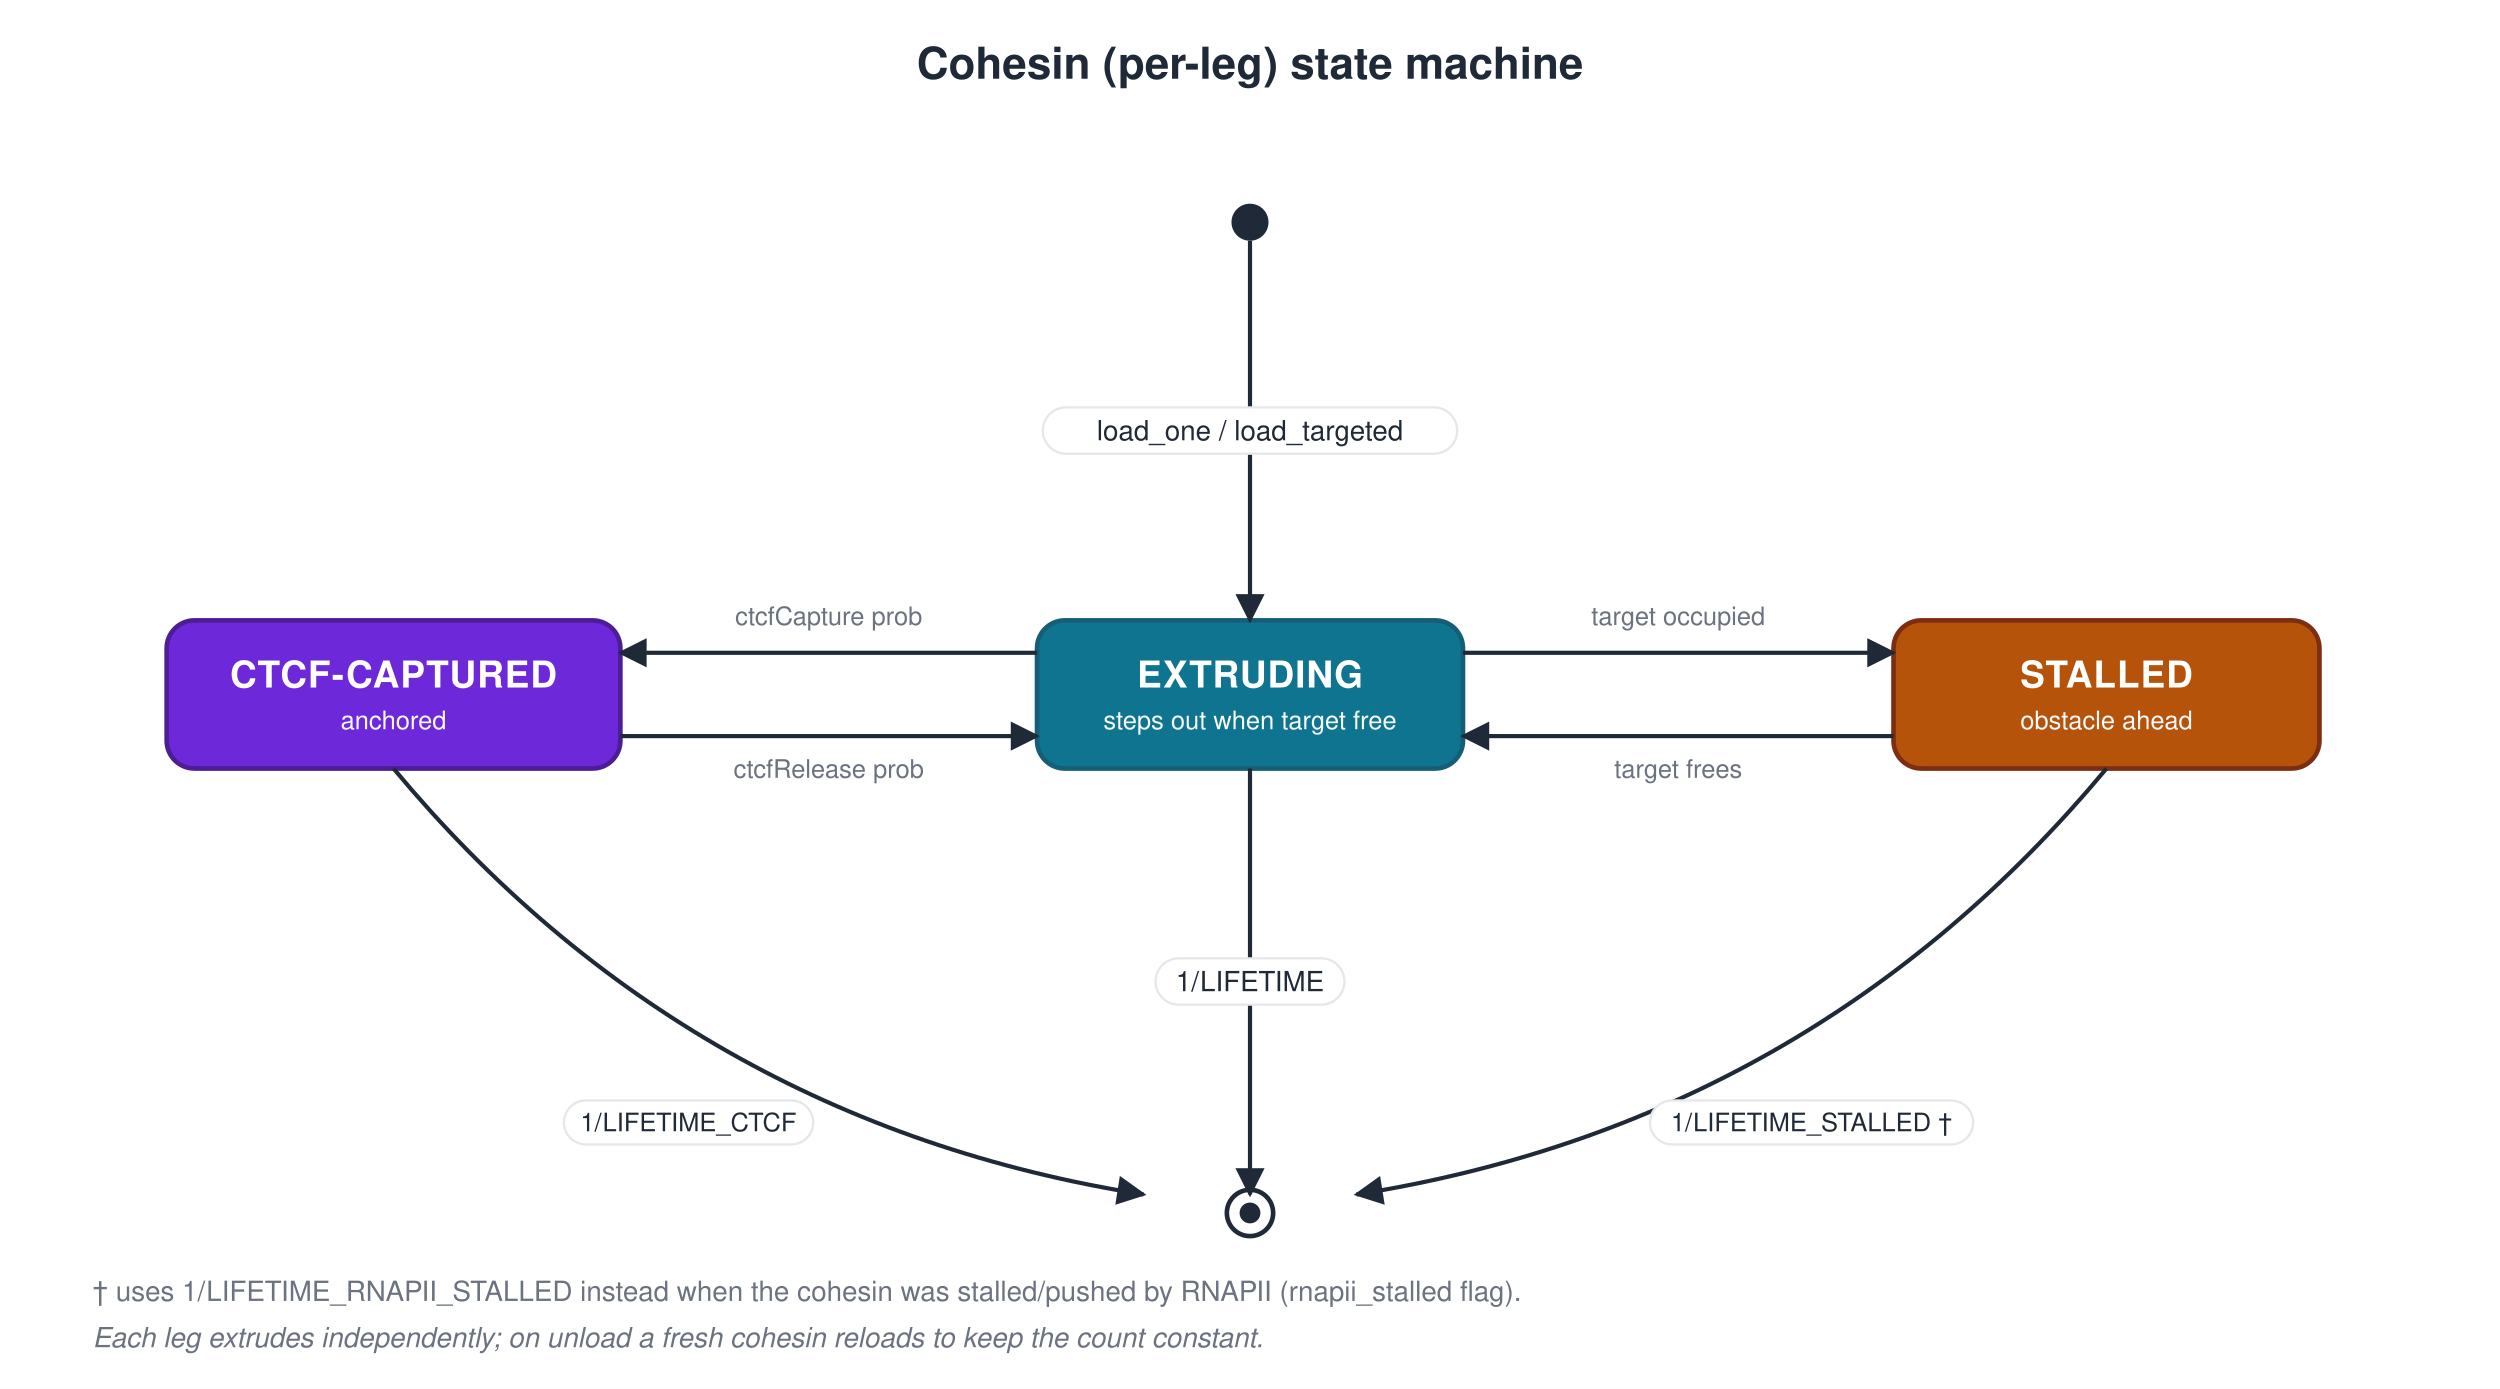
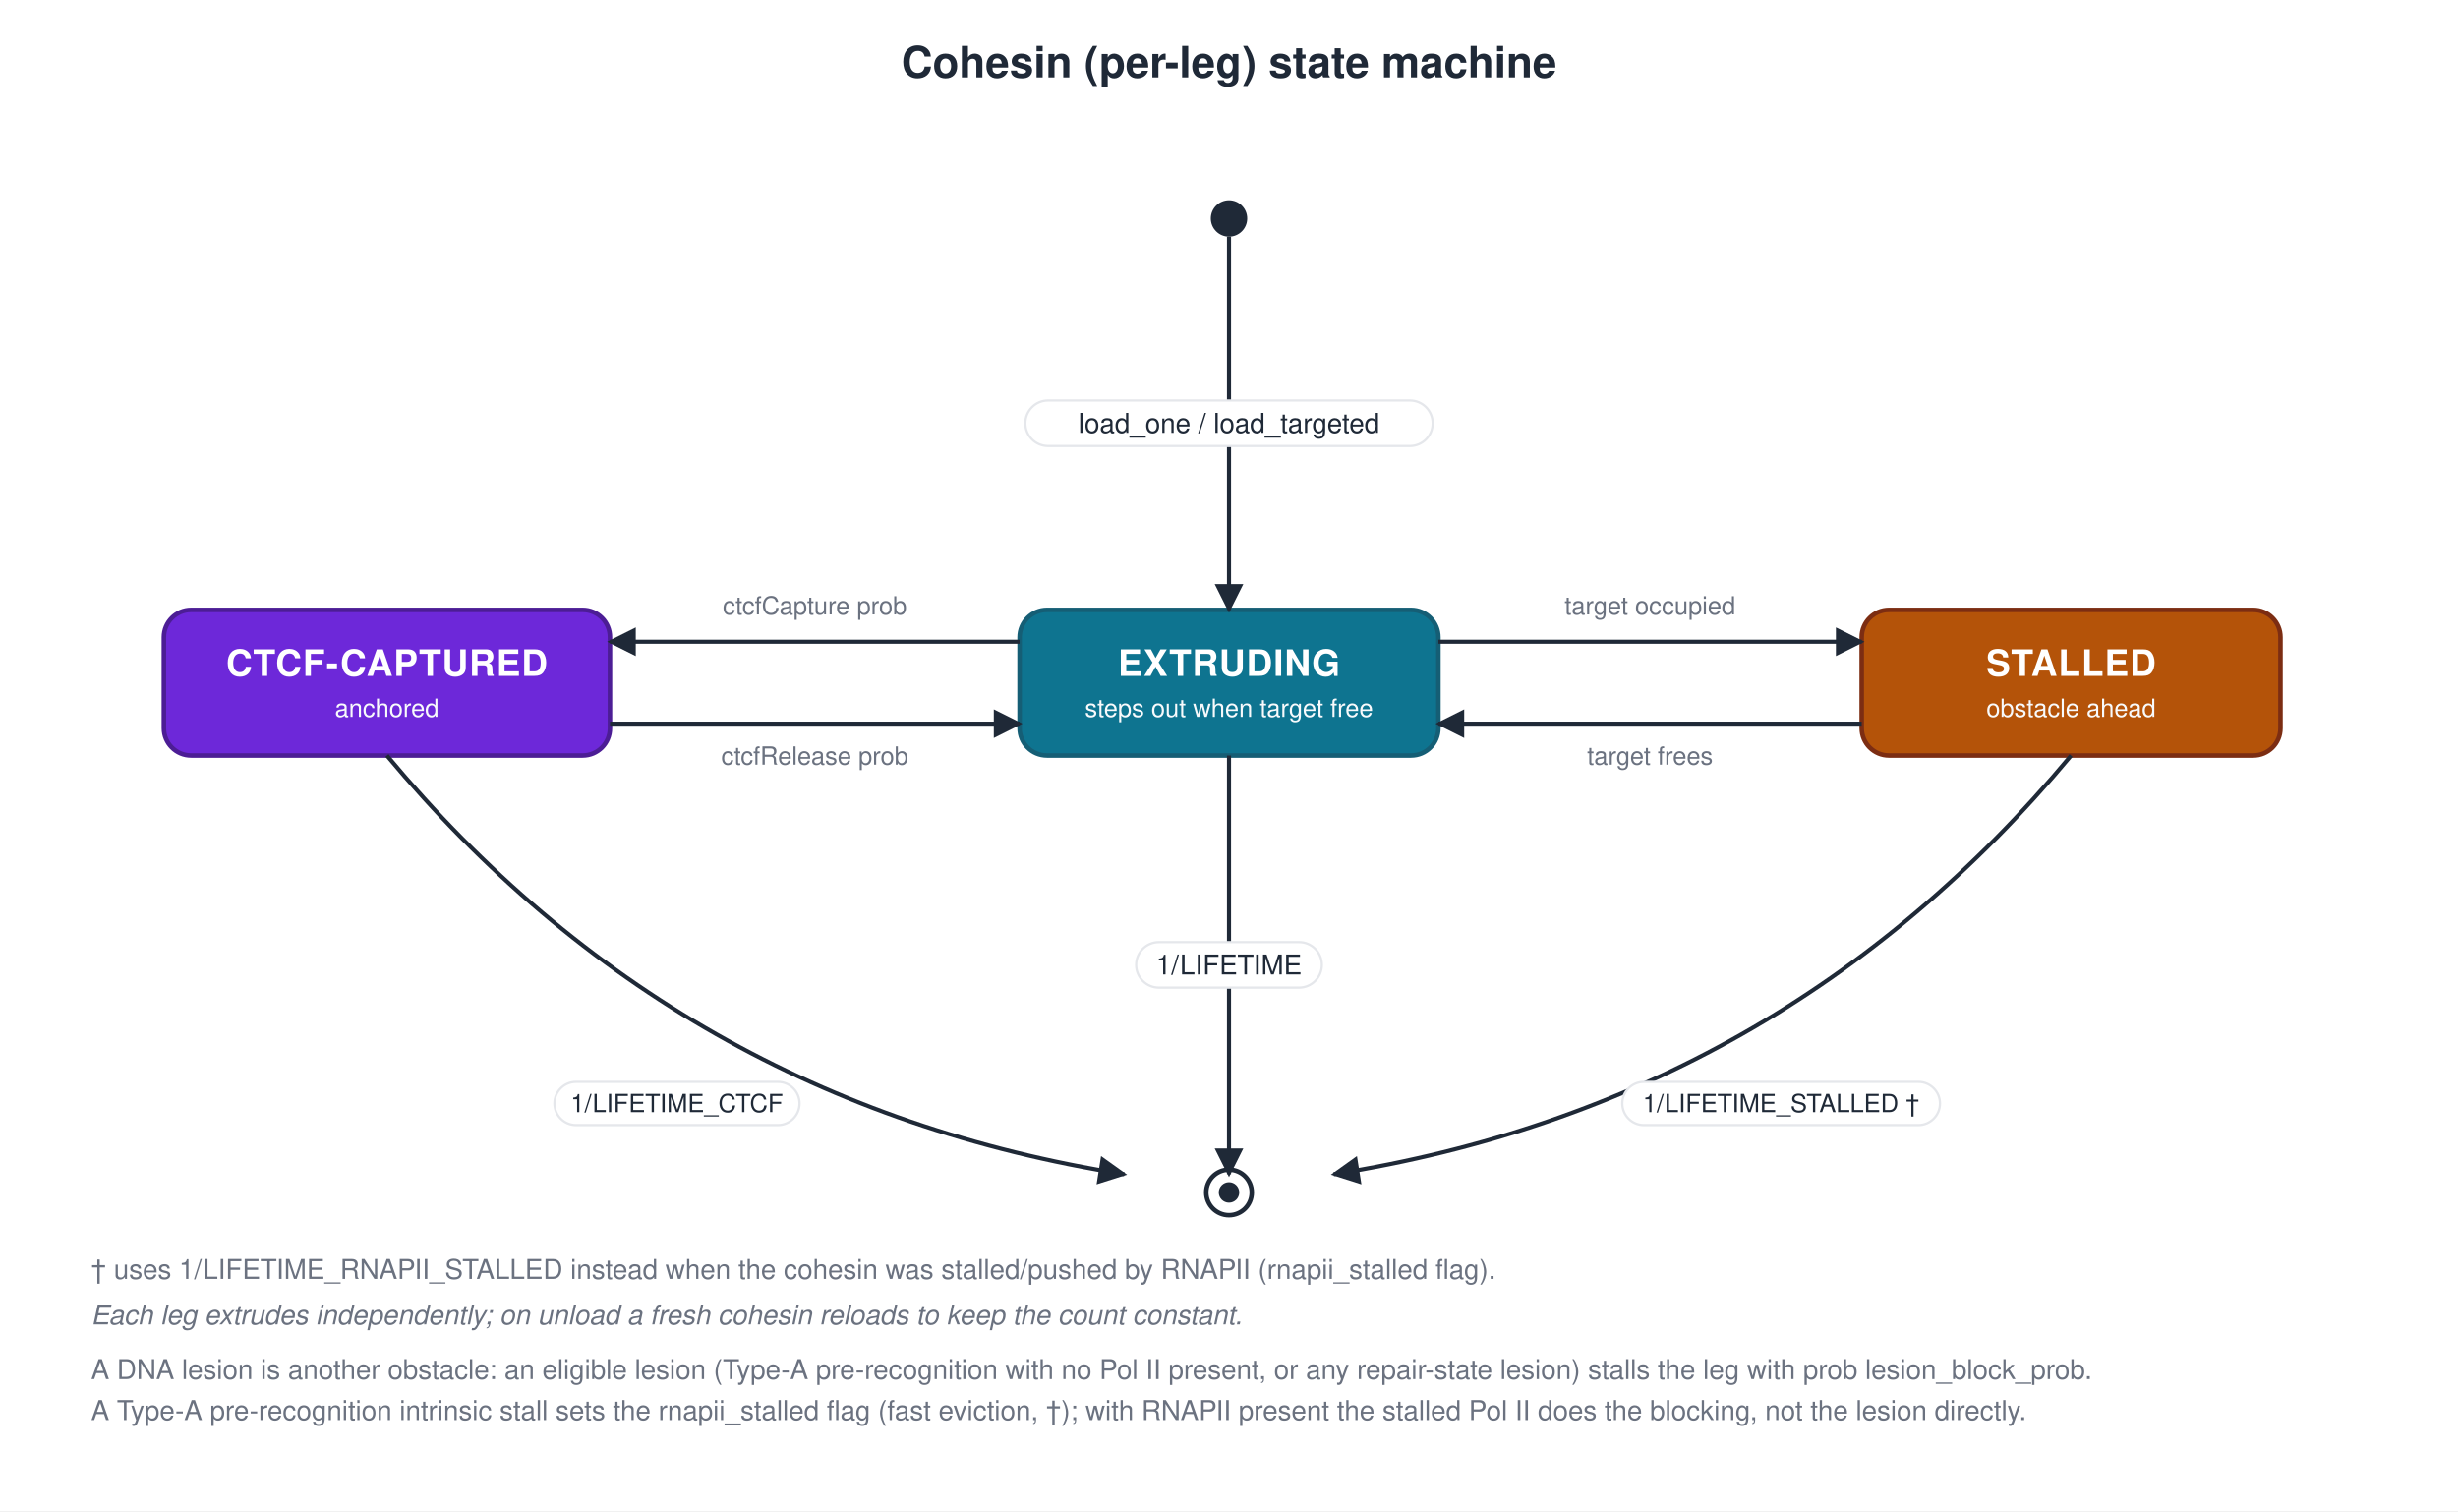
- <svg xmlns="http://www.w3.org/2000/svg" width="1080" height="600" viewBox="0 0 1080 600">
+ <svg xmlns="http://www.w3.org/2000/svg" width="1080" height="664" viewBox="0 0 1080 664">
  <defs>
    <marker id="arrow" viewBox="0 0 10 10" refX="9" refY="5" markerWidth="7" markerHeight="7" orient="auto-start-reverse">
      <path d="M0,0 L10,5 L0,10 z" fill="#1f2937" />
    </marker>
  </defs>
-   <rect width="1080" height="600" fill="#ffffff" />
+   <rect width="1080" height="664" fill="#ffffff" />
  <text x="540" y="34" font-family="Helvetica Neue, Helvetica, Arial, sans-serif" font-size="19" font-weight="700" text-anchor="middle" fill="#1f2937">Cohesin (per-leg) state machine</text>
  <rect x="448.0" y="268.0" width="184" height="64" rx="12" fill="#0e7490" stroke="#155e75" stroke-width="2" />
  <text x="540.0" y="297.0" font-family="Helvetica Neue, Helvetica, Arial, sans-serif" font-size="16" font-weight="700" text-anchor="middle" fill="#ffffff" letter-spacing="0.4">EXTRUDING</text>
  <text x="540.0" y="315.0" font-family="Helvetica Neue, Helvetica, Arial, sans-serif" font-size="11" font-weight="normal" text-anchor="middle" fill="#f8fafc">steps out when target free</text>
  <rect x="72.0" y="268.0" width="196" height="64" rx="12" fill="#6d28d9" stroke="#4c1d95" stroke-width="2" />
  <text x="170.0" y="297.0" font-family="Helvetica Neue, Helvetica, Arial, sans-serif" font-size="16" font-weight="700" text-anchor="middle" fill="#ffffff" letter-spacing="0.4">CTCF-CAPTURED</text>
  <text x="170.0" y="315.0" font-family="Helvetica Neue, Helvetica, Arial, sans-serif" font-size="11" font-weight="normal" text-anchor="middle" fill="#f8fafc">anchored</text>
  <rect x="818.0" y="268.0" width="184" height="64" rx="12" fill="#b45309" stroke="#7c2d12" stroke-width="2" />
  <text x="910.0" y="297.0" font-family="Helvetica Neue, Helvetica, Arial, sans-serif" font-size="16" font-weight="700" text-anchor="middle" fill="#ffffff" letter-spacing="0.4">STALLED</text>
  <text x="910.0" y="315.0" font-family="Helvetica Neue, Helvetica, Arial, sans-serif" font-size="11" font-weight="normal" text-anchor="middle" fill="#f8fafc">obstacle ahead</text>
  <circle cx="540" cy="96" r="8" fill="#1f2937" />
  <circle cx="540" cy="524" r="10" fill="none" stroke="#1f2937" stroke-width="2" />
  <circle cx="540" cy="524" r="4.5" fill="#1f2937" />
  <path d="M540.0,104.0 L540.0,268.0" fill="none" stroke="#1f2937" stroke-width="1.8" marker-end="url(#arrow)" />
  <rect x="450.5" y="176.0" width="179.0" height="20" rx="10.0" fill="#ffffff" stroke="#e5e7eb" stroke-width="1" />
  <text x="540.0" y="190.2" font-family="Helvetica Neue, Helvetica, Arial, sans-serif" font-size="12" font-weight="normal" text-anchor="middle" fill="#1f2937">load_one / load_targeted</text>
  <path d="M448.0,282.0 L268.0,282.0" fill="none" stroke="#1f2937" stroke-width="1.8" marker-end="url(#arrow)" />
  <text x="358.0" y="270.0" font-family="Helvetica Neue, Helvetica, Arial, sans-serif" font-size="11" font-weight="normal" text-anchor="middle" fill="#6b7280">ctcfCapture prob</text>
  <path d="M268.0,318.0 L448.0,318.0" fill="none" stroke="#1f2937" stroke-width="1.8" marker-end="url(#arrow)" />
  <text x="358.0" y="336.0" font-family="Helvetica Neue, Helvetica, Arial, sans-serif" font-size="11" font-weight="normal" text-anchor="middle" fill="#6b7280">ctcfRelease prob</text>
  <path d="M632.0,282.0 L818.0,282.0" fill="none" stroke="#1f2937" stroke-width="1.8" marker-end="url(#arrow)" />
  <text x="725.0" y="270.0" font-family="Helvetica Neue, Helvetica, Arial, sans-serif" font-size="11" font-weight="normal" text-anchor="middle" fill="#6b7280">target occupied</text>
  <path d="M818.0,318.0 L632.0,318.0" fill="none" stroke="#1f2937" stroke-width="1.8" marker-end="url(#arrow)" />
  <text x="725.0" y="336.0" font-family="Helvetica Neue, Helvetica, Arial, sans-serif" font-size="11" font-weight="normal" text-anchor="middle" fill="#6b7280">target frees</text>
  <path d="M170.0,332.0 Q297.4,484.9 494.0,516.0" fill="none" stroke="#1f2937" stroke-width="1.8" marker-end="url(#arrow)" />
  <rect x="243.6" y="475.4" width="107.7" height="19" rx="9.5" fill="#ffffff" stroke="#e5e7eb" stroke-width="1" />
  <text x="297.4" y="488.7" font-family="Helvetica Neue, Helvetica, Arial, sans-serif" font-size="11" font-weight="normal" text-anchor="middle" fill="#1f2937">1/LIFETIME_CTCF</text>
  <path d="M540.0,332.0 L540.0,516.0" fill="none" stroke="#1f2937" stroke-width="1.8" marker-end="url(#arrow)" />
  <rect x="499.2" y="414.0" width="81.6" height="20" rx="10.0" fill="#ffffff" stroke="#e5e7eb" stroke-width="1" />
  <text x="540.0" y="428.2" font-family="Helvetica Neue, Helvetica, Arial, sans-serif" font-size="12" font-weight="normal" text-anchor="middle" fill="#1f2937">1/LIFETIME</text>
  <path d="M910.0,332.0 Q782.6,484.9 586.0,516.0" fill="none" stroke="#1f2937" stroke-width="1.8" marker-end="url(#arrow)" />
  <rect x="712.8" y="475.4" width="139.6" height="19" rx="9.5" fill="#ffffff" stroke="#e5e7eb" stroke-width="1" />
  <text x="782.6" y="488.7" font-family="Helvetica Neue, Helvetica, Arial, sans-serif" font-size="11" font-weight="normal" text-anchor="middle" fill="#1f2937">1/LIFETIME_STALLED †</text>
  <text x="40.0" y="562.0" font-family="Helvetica Neue, Helvetica, Arial, sans-serif" font-size="12" font-weight="normal" text-anchor="start" fill="#6b7280">†  uses 1/LIFETIME_RNAPII_STALLED instead when the cohesin was stalled/pushed by RNAPII (rnapii_stalled flag).</text>
  <text x="40.0" y="582.0" font-family="Helvetica Neue, Helvetica, Arial, sans-serif" font-size="12" font-weight="normal" text-anchor="start" fill="#6b7280" font-style="italic">Each leg extrudes independently; on unload a fresh cohesin reloads to keep the count constant.</text>
+   <text x="40.0" y="606.0" font-family="Helvetica Neue, Helvetica, Arial, sans-serif" font-size="12" font-weight="normal" text-anchor="start" fill="#6b7280">A DNA lesion is another obstacle: an eligible lesion (Type-A pre-recognition with no Pol II present, or any repair-state lesion) stalls the leg with prob lesion_block_prob.</text>
+   <text x="40.0" y="624.0" font-family="Helvetica Neue, Helvetica, Arial, sans-serif" font-size="12" font-weight="normal" text-anchor="start" fill="#6b7280">A Type-A pre-recognition intrinsic stall sets the rnapii_stalled flag (fast eviction, †); with RNAPII present the stalled Pol II does the blocking, not the lesion directly.</text>
</svg>
